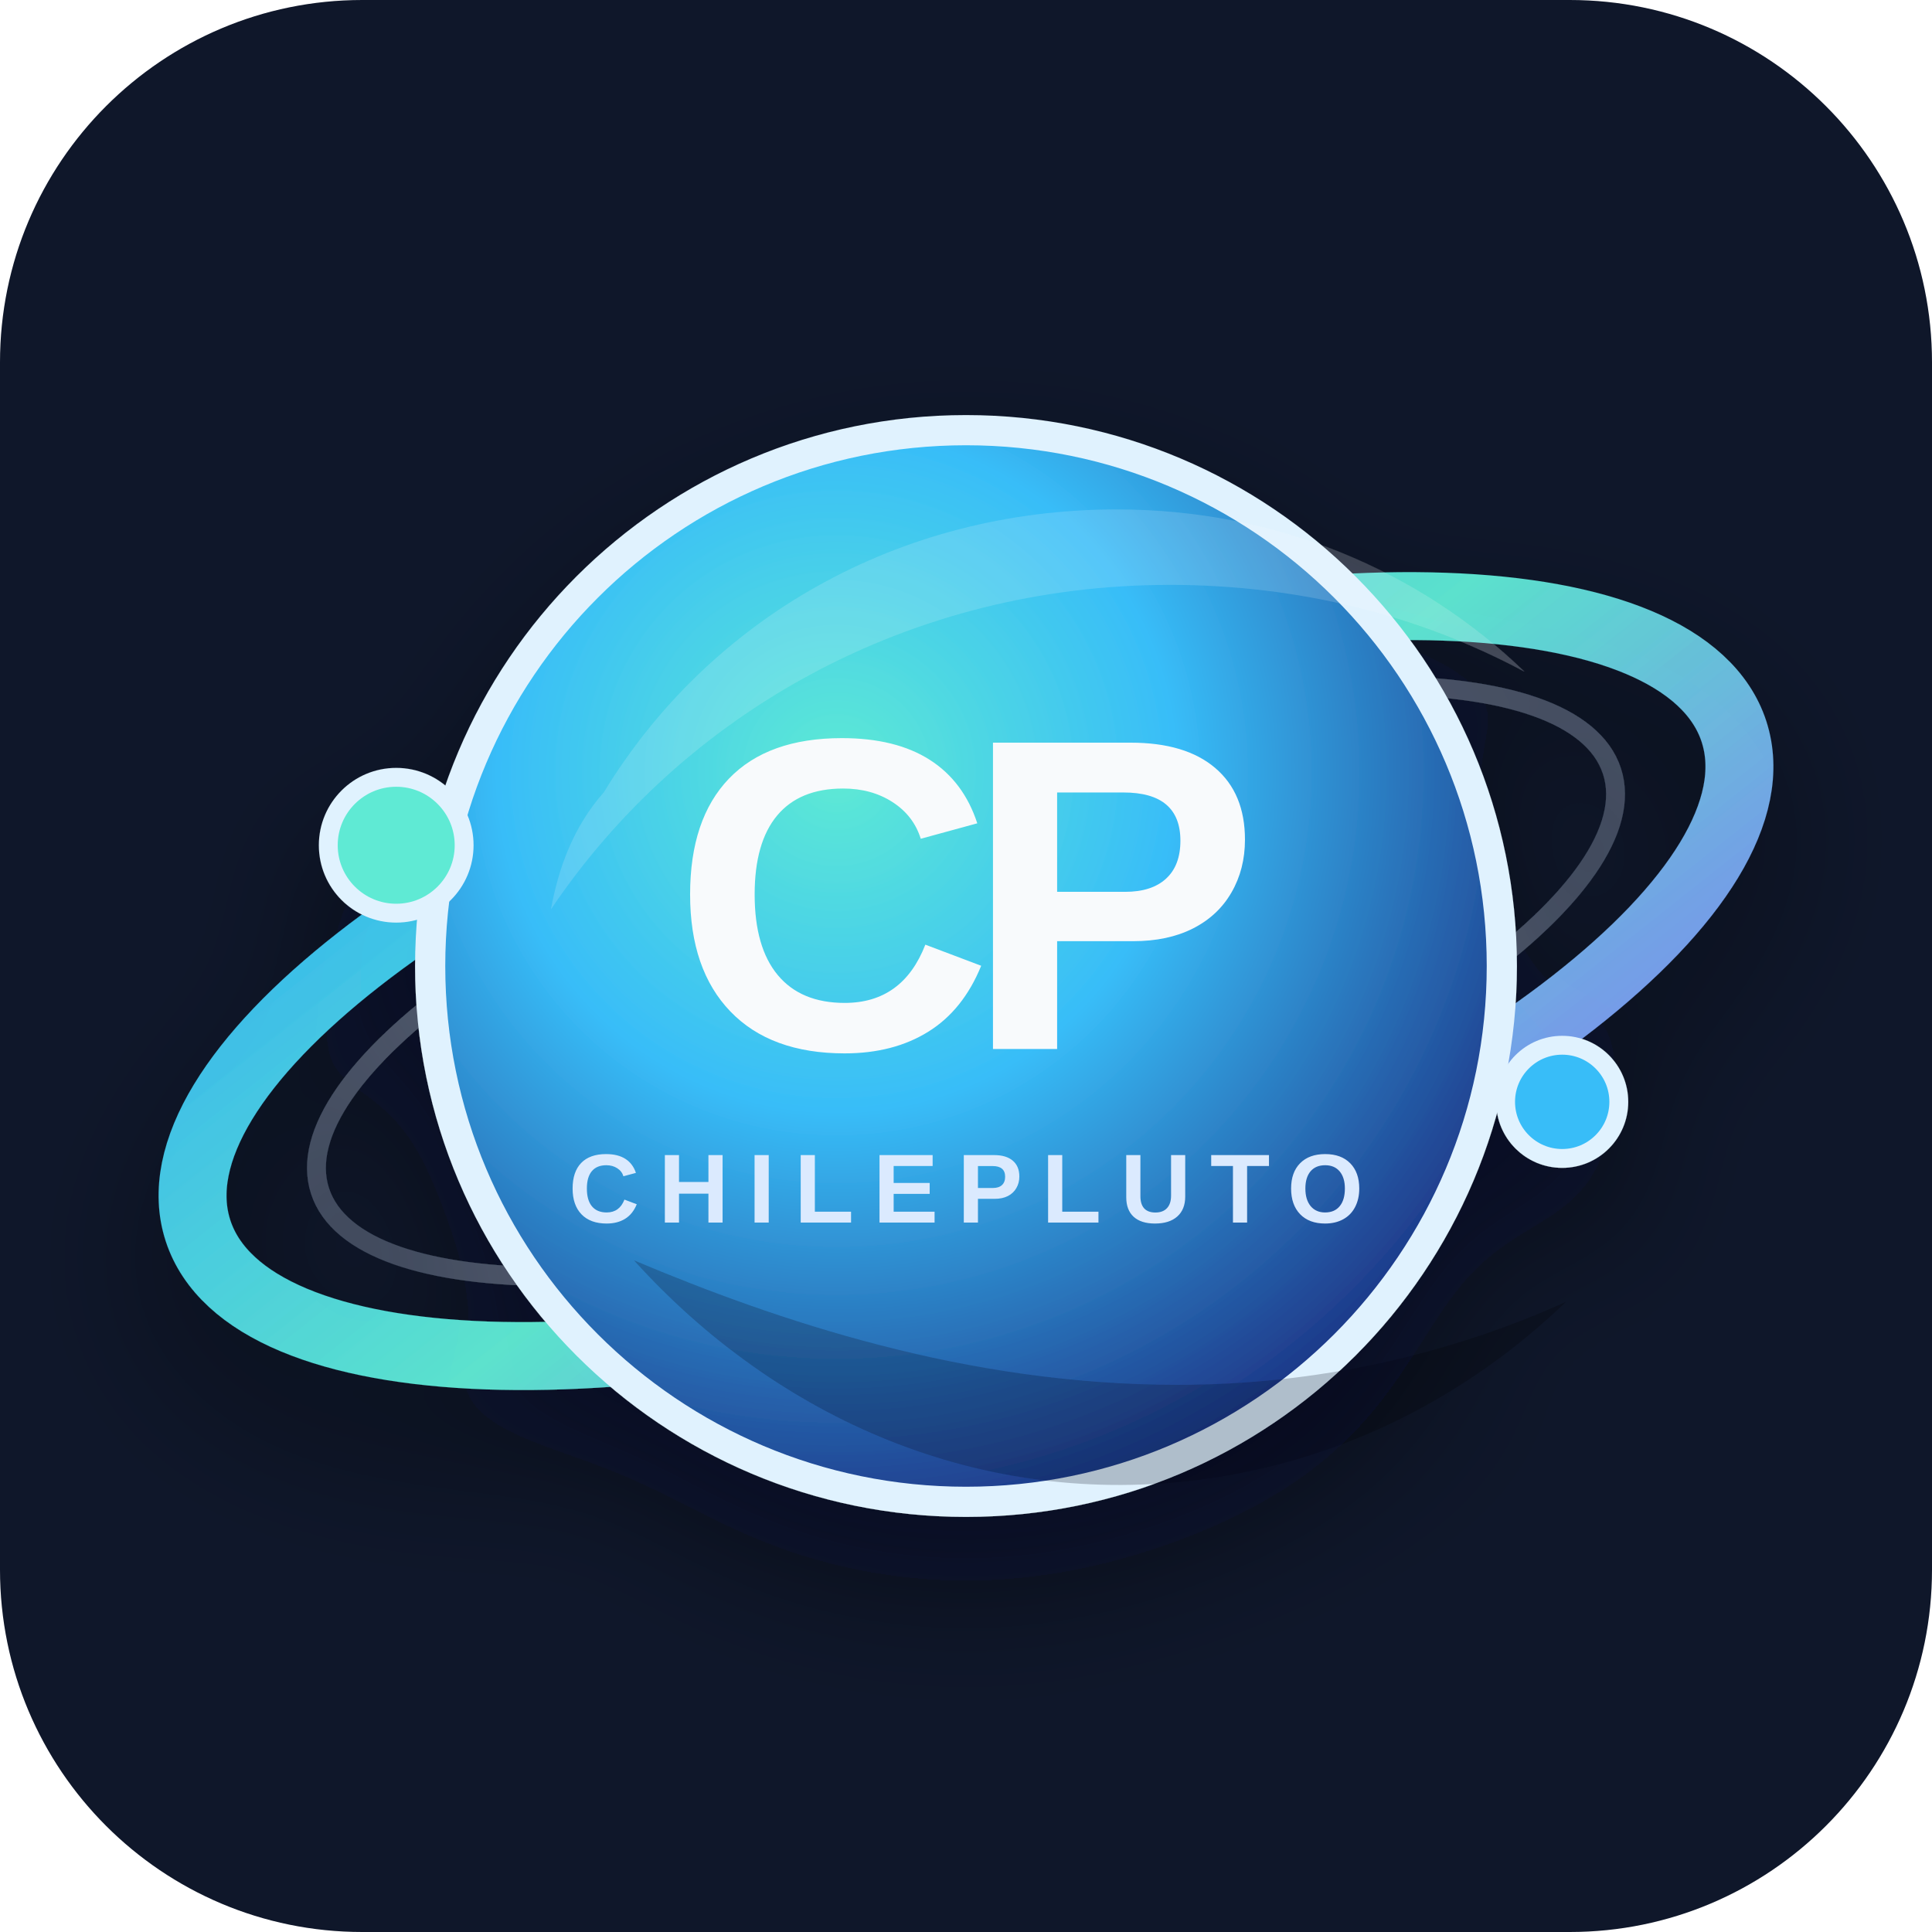
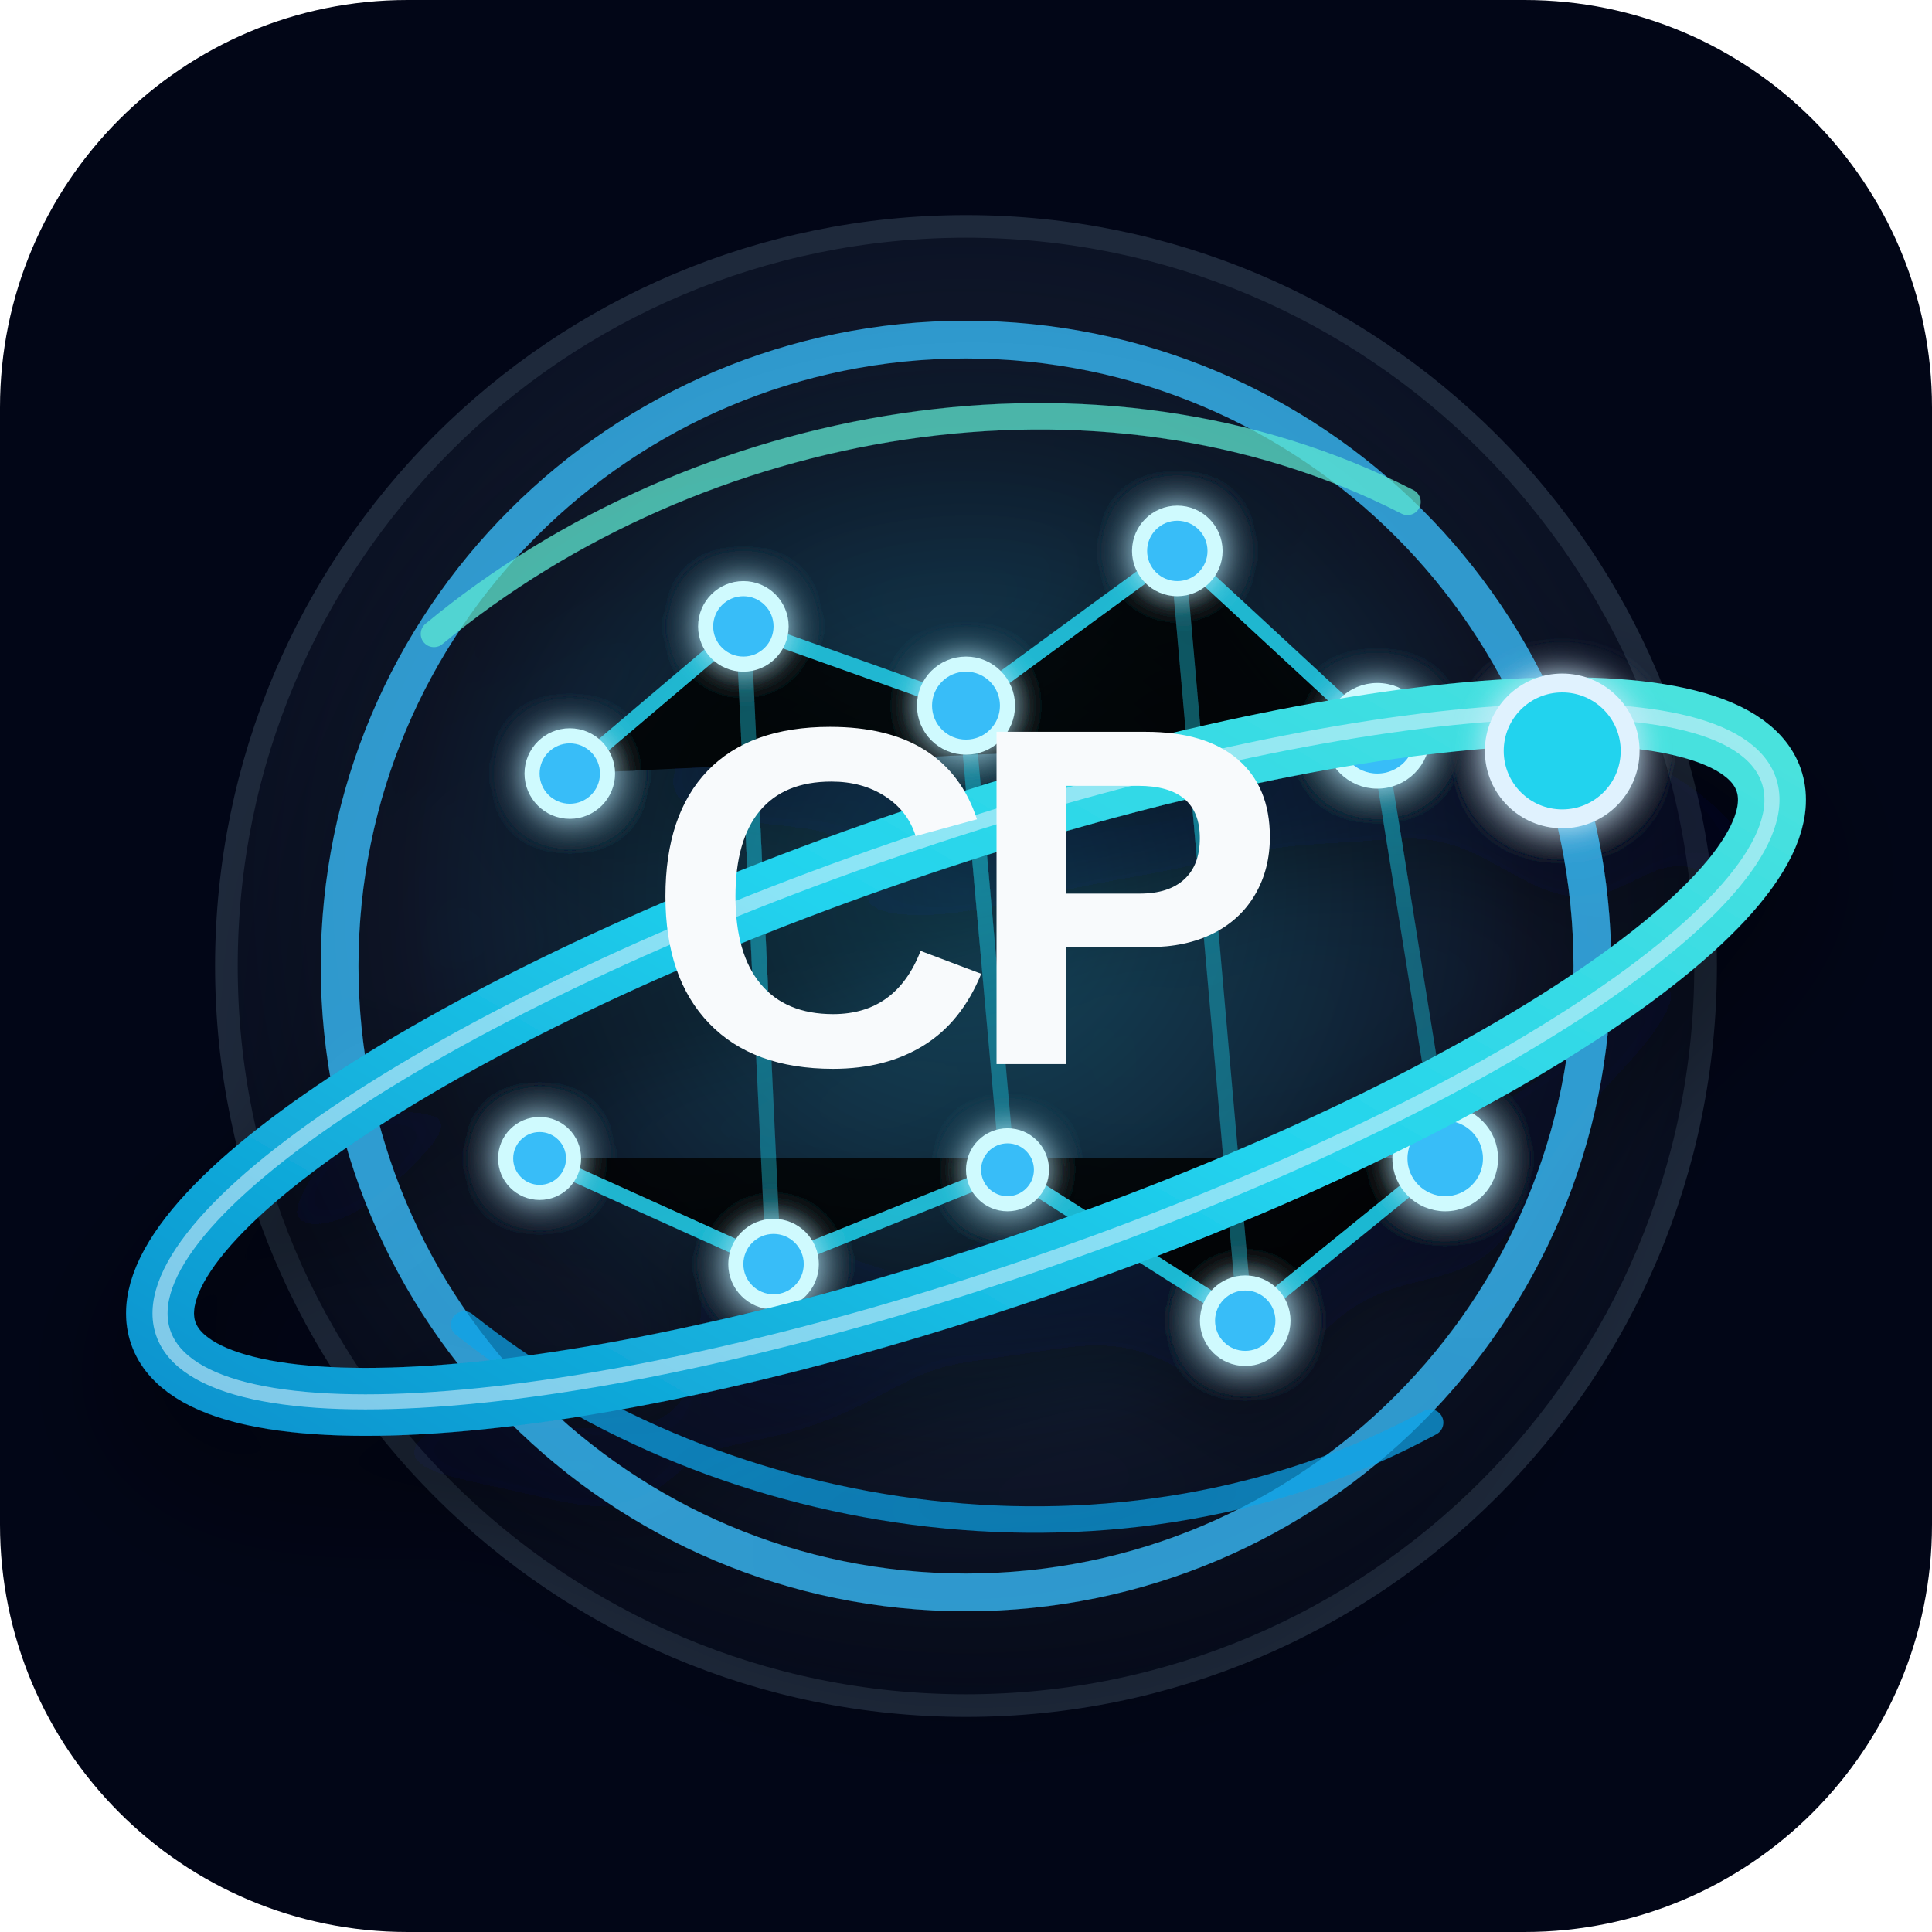
<svg xmlns="http://www.w3.org/2000/svg" width="512" height="512" viewBox="0 0 512 512" role="img" aria-labelledby="title desc">
  <defs>
-     <radialGradient id="planet" cx="38%" cy="32%" r="70%">
-       <stop offset="0%" stop-color="#5eead4" />
-       <stop offset="45%" stop-color="#38bdf8" />
-       <stop offset="100%" stop-color="#1e3a8a" />
+     <linearGradient id="orbit" x1="64" y1="420" x2="448" y2="92" gradientUnits="userSpaceOnUse">
+       <stop offset="0" stop-color="#0284c7" />
+       <stop offset="0.5" stop-color="#22d3ee" />
+       <stop offset="1" stop-color="#5eead4" />
+     </linearGradient>
+     <radialGradient id="glow" cx="50%" cy="45%" r="65%">
+       <stop offset="0" stop-color="#164e63" stop-opacity="0.92" />
+       <stop offset="0.58" stop-color="#0f172a" stop-opacity="0.98" />
+       <stop offset="1" stop-color="#020617" />
    </radialGradient>
-     <linearGradient id="ring" x1="0%" y1="0%" x2="100%" y2="100%">
-       <stop offset="0%" stop-color="#38bdf8" />
-       <stop offset="50%" stop-color="#5eead4" />
-       <stop offset="100%" stop-color="#818cf8" />
-     </linearGradient>
-     <filter id="softShadow" x="-20%" y="-20%" width="140%" height="140%">
-       <feDropShadow dx="0" dy="18" stdDeviation="18" flood-color="#020617" flood-opacity="0.45" />
+     <filter id="shadow" x="-25%" y="-25%" width="150%" height="150%">
+       <feDropShadow dx="0" dy="18" stdDeviation="16" flood-color="#020617" flood-opacity="0.55" />
+     </filter>
+     <filter id="cyanGlow" x="-50%" y="-50%" width="200%" height="200%">
+       <feGaussianBlur stdDeviation="4" result="blur" />
+       <feMerge>
+         <feMergeNode in="blur" />
+         <feMergeNode in="SourceGraphic" />
+       </feMerge>
    </filter>
  </defs>
-   <rect width="512" height="512" rx="96" fill="#0f172a" />
-   <g filter="url(#softShadow)">
-     <ellipse cx="256" cy="260" rx="214" ry="78" fill="none" stroke="url(#ring)" stroke-width="18" opacity="0.95" transform="rotate(-18 256 260)" />
-     <ellipse cx="256" cy="260" rx="180" ry="58" fill="none" stroke="#94a3b8" stroke-width="5" opacity="0.35" transform="rotate(-18 256 260)" />
-     <circle cx="256" cy="256" r="142" fill="url(#planet)" stroke="#e0f2fe" stroke-width="8" />
-     <path d="M160 210c28-46 78-75 136-75 42 0 80 16 108 43-28-15-60-23-94-23-69 0-129 34-164 86 2-11 6-22 14-31z" fill="#f8fafc" opacity="0.16" />
-     <path d="M168 334c38 42 92 66 151 58 37-5 70-22 96-47-31 14-66 22-103 22-56 0-106-17-144-33z" fill="#020617" opacity="0.22" />
-     <circle cx="105" cy="224" r="18" fill="#5eead4" stroke="#e0f2fe" stroke-width="5" />
-     <circle cx="414" cy="292" r="15" fill="#38bdf8" stroke="#e0f2fe" stroke-width="5" />
+   <rect width="512" height="512" rx="108" fill="#020617" />
+   <circle cx="256" cy="256" r="196" fill="url(#glow)" stroke="#1e293b" stroke-width="6" />
+   <g filter="url(#shadow)">
+     <circle cx="256" cy="256" r="166" fill="none" stroke="#38bdf8" stroke-width="10" opacity="0.78" />
+     <path d="M115 168c70-58 176-77 258-35" fill="none" stroke="#5eead4" stroke-width="7" stroke-linecap="round" opacity="0.72" />
+     <path d="M123 351c69 55 175 70 256 26" fill="none" stroke="#0ea5e9" stroke-width="7" stroke-linecap="round" opacity="0.7" />
+     <g stroke="#22d3ee" stroke-width="4" opacity="0.82" stroke-linecap="round">
+       <path d="M151 205 197 166 256 187 312 146 365 195" />
+       <path d="M143 307 205 335 267 310 330 350 383 307" />
+       <path d="M197 166 205 335" opacity="0.45" />
+       <path d="M256 187 267 310" opacity="0.45" />
+       <path d="M312 146 330 350" opacity="0.45" />
+       <path d="M365 195 383 307" opacity="0.45" />
+     </g>
+     <g fill="#38bdf8" stroke="#cffafe" stroke-width="4" filter="url(#cyanGlow)">
+       <circle cx="151" cy="205" r="10" />
+       <circle cx="197" cy="166" r="10" />
+       <circle cx="256" cy="187" r="11" />
+       <circle cx="312" cy="146" r="10" />
+       <circle cx="365" cy="195" r="12" />
+       <circle cx="143" cy="307" r="9" />
+       <circle cx="205" cy="335" r="10" />
+       <circle cx="267" cy="310" r="9" />
+       <circle cx="330" cy="350" r="10" />
+       <circle cx="383" cy="307" r="12" />
+     </g>
+     <ellipse cx="256" cy="280" rx="225" ry="58" fill="none" stroke="url(#orbit)" stroke-width="18" stroke-linecap="round" transform="rotate(-19 256 280)" />
+     <ellipse cx="256" cy="280" rx="225" ry="58" fill="none" stroke="#e0f2fe" stroke-width="4" stroke-linecap="round" opacity="0.55" transform="rotate(-19 256 280)" />
+     <circle cx="414" cy="199" r="18" fill="#22d3ee" stroke="#e0f2fe" stroke-width="5" filter="url(#cyanGlow)" />
  </g>
  <g font-family="Segoe UI, Arial, sans-serif" font-weight="800" text-anchor="middle">
-     <text x="256" y="278" font-size="118" fill="#f8fafc" letter-spacing="-8">CP</text>
-     <text x="256" y="324" font-size="26" fill="#dbeafe" letter-spacing="5">CHILEPLUTO</text>
+     <text x="256" y="282" font-size="128" fill="#f8fafc" letter-spacing="-8">CP</text>
  </g>
</svg>
